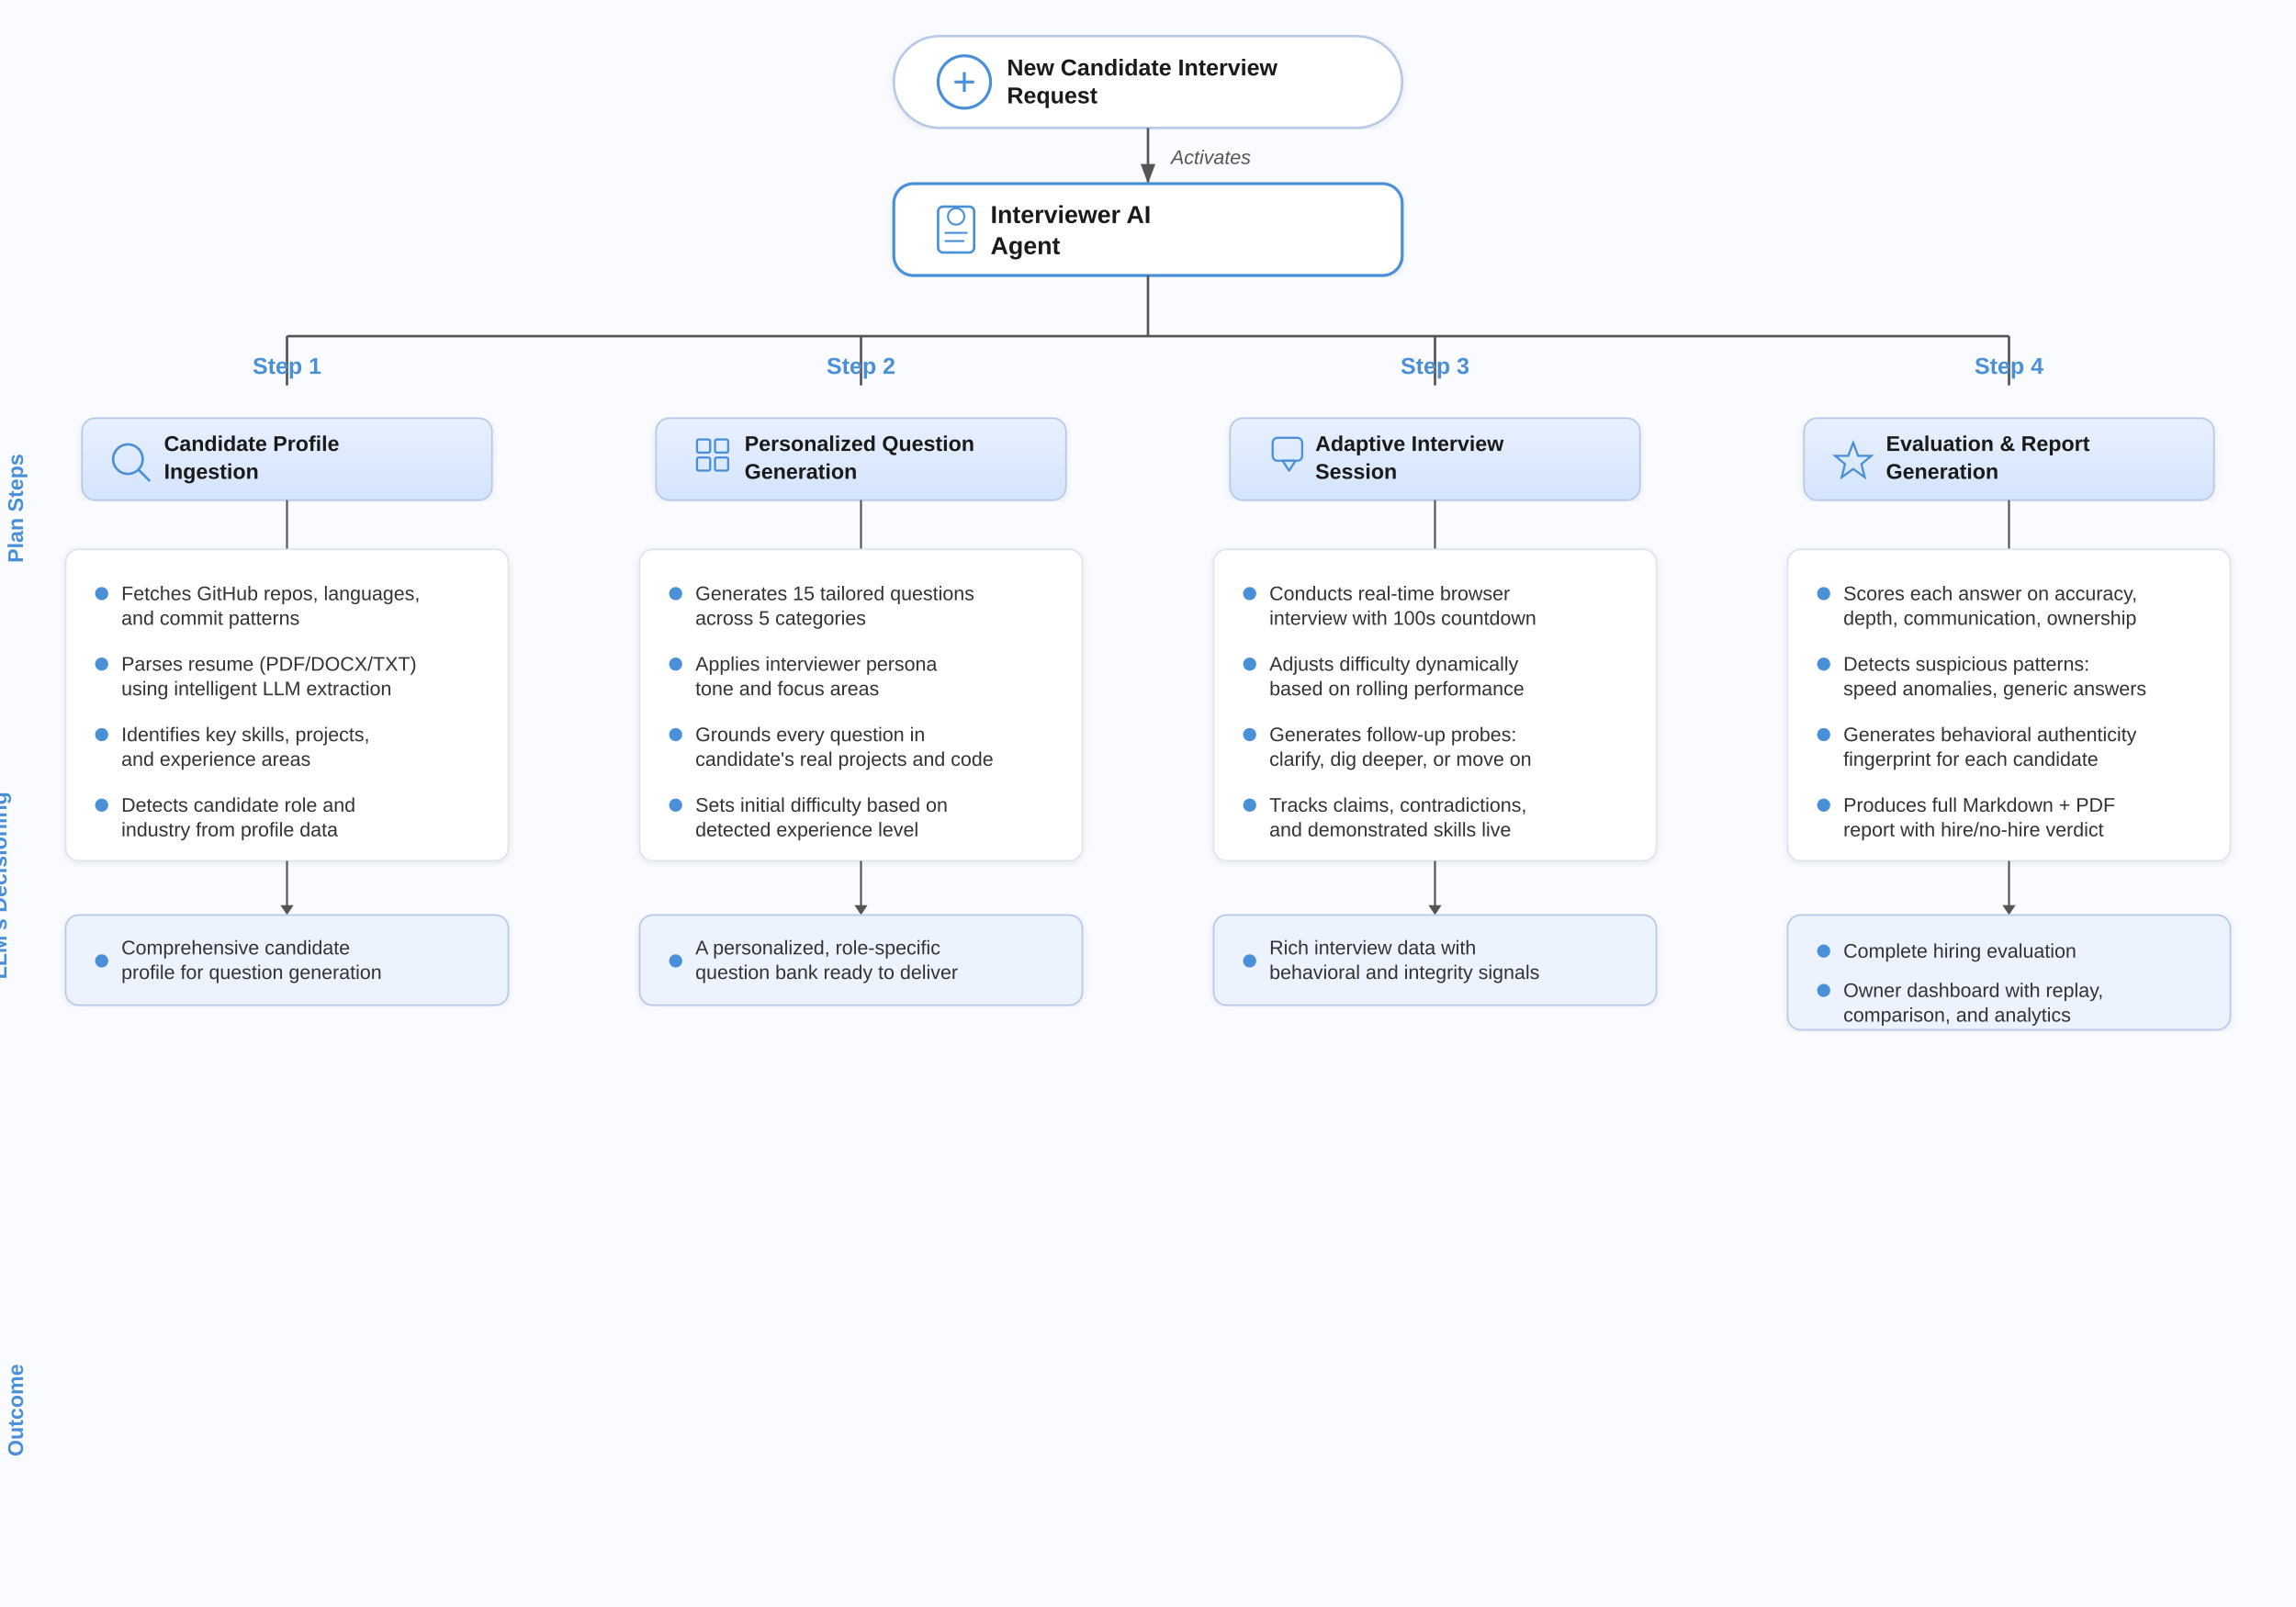
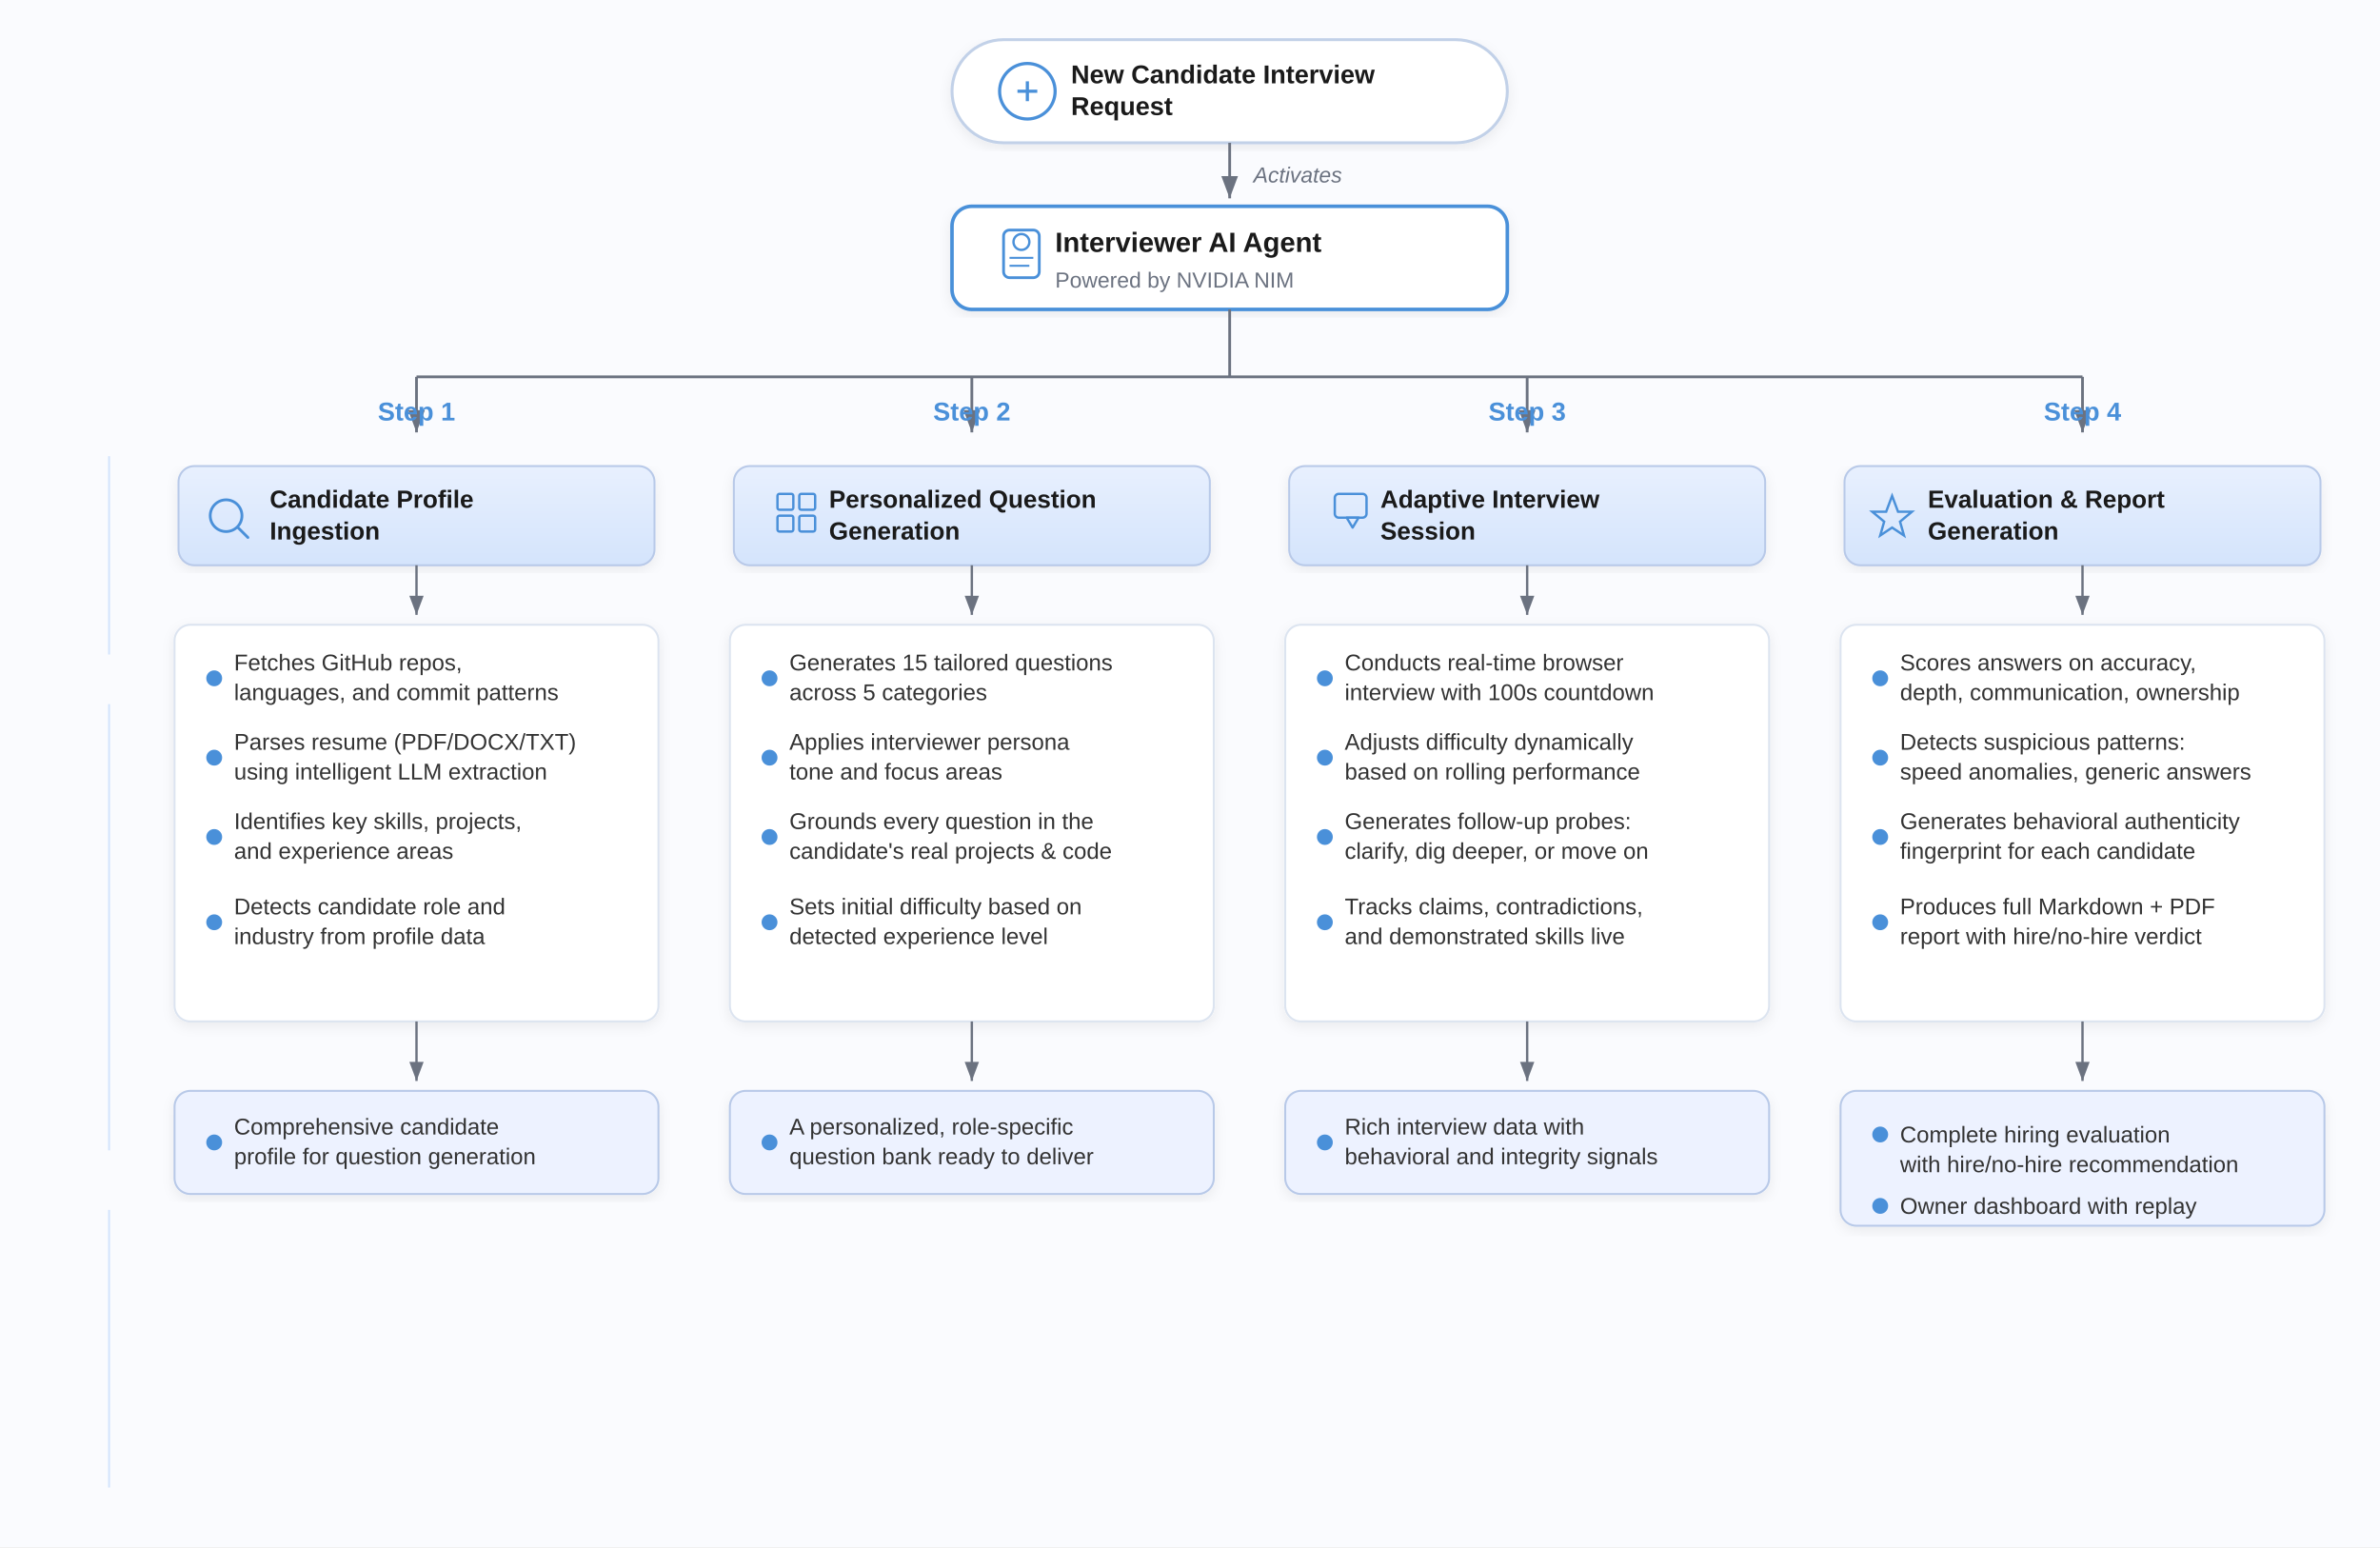
- <svg xmlns="http://www.w3.org/2000/svg" viewBox="0 0 1400 980" font-family="Segoe UI, Arial, sans-serif">
+ <svg xmlns="http://www.w3.org/2000/svg" viewBox="0 0 1200 780" font-family="Segoe UI, Arial, sans-serif">
  <defs>
-     <filter id="shadow" x="-2%" y="-2%" width="104%" height="104%">
-       <feDropShadow dx="0" dy="1" stdDeviation="2" flood-opacity="0.08" />
+     <filter id="shadow" x="-4%" y="-4%" width="108%" height="112%">
+       <feDropShadow dx="0" dy="2" stdDeviation="3" flood-opacity="0.07" />
    </filter>
-     <linearGradient id="headerGrad" x1="0" y1="0" x2="0" y2="1">
-       <stop offset="0%" stop-color="#4A90D9" />
-       <stop offset="100%" stop-color="#357ABD" />
-     </linearGradient>
    <linearGradient id="stepGrad" x1="0" y1="0" x2="0" y2="1">
      <stop offset="0%" stop-color="#E8F0FE" />
      <stop offset="100%" stop-color="#D4E4FC" />
    </linearGradient>
-   </defs>
-   <rect width="1400" height="980" fill="#FAFBFF" rx="0" />
-   <rect x="545" y="22" width="310" height="56" rx="28" fill="white" stroke="#B8C9E8" stroke-width="1.5" filter="url(#shadow)" />
-   <circle cx="588" cy="50" r="16" fill="none" stroke="#4A90D9" stroke-width="1.8" />
-   <line x1="582" y1="50" x2="594" y2="50" stroke="#4A90D9" stroke-width="1.8" />
-   <line x1="588" y1="44" x2="588" y2="56" stroke="#4A90D9" stroke-width="1.8" />
-   <text x="614" y="46" font-size="14" font-weight="600" fill="#1a1a1a">New Candidate Interview</text>
-   <text x="614" y="63" font-size="14" font-weight="600" fill="#1a1a1a">Request</text>
-   <line x1="700" y1="78" x2="700" y2="112" stroke="#555" stroke-width="1.5" marker-end="url(#arrowhead)" />
-   <text x="714" y="100" font-size="12" fill="#555" font-style="italic">Activates</text>
-   <rect x="545" y="112" width="310" height="56" rx="12" fill="white" stroke="#4A90D9" stroke-width="1.8" filter="url(#shadow)" />
-   <rect x="572" y="126" width="22" height="28" rx="3" fill="none" stroke="#4A90D9" stroke-width="1.5" />
-   <circle cx="583" cy="132" r="5" fill="none" stroke="#4A90D9" stroke-width="1.2" />
-   <line x1="576" y1="142" x2="590" y2="142" stroke="#4A90D9" stroke-width="1.2" />
-   <line x1="576" y1="147" x2="588" y2="147" stroke="#4A90D9" stroke-width="1.2" />
-   <text x="604" y="136" font-size="15" font-weight="700" fill="#1a1a1a">Interviewer AI</text>
-   <text x="604" y="155" font-size="15" font-weight="700" fill="#1a1a1a">Agent</text>
-   <line x1="700" y1="168" x2="700" y2="205" stroke="#555" stroke-width="1.5" />
-   <line x1="175" y1="205" x2="1225" y2="205" stroke="#555" stroke-width="1.5" />
-   <line x1="175" y1="205" x2="175" y2="235" stroke="#555" stroke-width="1.5" />
-   <line x1="525" y1="205" x2="525" y2="235" stroke="#555" stroke-width="1.5" />
-   <line x1="875" y1="205" x2="875" y2="235" stroke="#555" stroke-width="1.5" />
-   <line x1="1225" y1="205" x2="1225" y2="235" stroke="#555" stroke-width="1.5" />
-   <text x="175" y="228" font-size="14" fill="#4A90D9" font-weight="600" text-anchor="middle">Step 1</text>
-   <text x="525" y="228" font-size="14" fill="#4A90D9" font-weight="600" text-anchor="middle">Step 2</text>
-   <text x="875" y="228" font-size="14" fill="#4A90D9" font-weight="600" text-anchor="middle">Step 3</text>
-   <text x="1225" y="228" font-size="14" fill="#4A90D9" font-weight="600" text-anchor="middle">Step 4</text>
-   <text x="14" y="310" font-size="13" fill="#4A90D9" font-weight="600" transform="rotate(-90,14,310)" text-anchor="middle">Plan Steps</text>
-   <text x="14" y="530" font-size="13" fill="#4A90D9" font-weight="600" transform="rotate(-90,14,540)" text-anchor="middle">LLM's Decisioning</text>
-   <text x="14" y="860" font-size="13" fill="#4A90D9" font-weight="600" transform="rotate(-90,14,860)" text-anchor="middle">Outcome</text>
-   <rect x="50" y="255" width="250" height="50" rx="8" fill="url(#stepGrad)" stroke="#B8C9E8" stroke-width="1" filter="url(#shadow)" />
-   <circle cx="78" cy="280" r="9" fill="none" stroke="#4A90D9" stroke-width="1.5" />
-   <line x1="85" y1="287" x2="91" y2="293" stroke="#4A90D9" stroke-width="1.5" stroke-linecap="round" />
-   <text x="100" y="275" font-size="13" font-weight="700" fill="#1a1a1a">Candidate Profile</text>
-   <text x="100" y="292" font-size="13" font-weight="700" fill="#1a1a1a">Ingestion</text>
-   <line x1="175" y1="305" x2="175" y2="335" stroke="#555" stroke-width="1.2" />
-   <rect x="40" y="335" width="270" height="190" rx="8" fill="white" stroke="#DCE4F0" stroke-width="1" filter="url(#shadow)" />
-   <circle cx="62" cy="362" r="4" fill="#4A90D9" />
-   <text x="74" y="366" font-size="12" fill="#333">Fetches GitHub repos, languages,</text>
-   <text x="74" y="381" font-size="12" fill="#333">and commit patterns</text>
-   <circle cx="62" cy="405" r="4" fill="#4A90D9" />
-   <text x="74" y="409" font-size="12" fill="#333">Parses resume (PDF/DOCX/TXT)</text>
-   <text x="74" y="424" font-size="12" fill="#333">using intelligent LLM extraction</text>
-   <circle cx="62" cy="448" r="4" fill="#4A90D9" />
-   <text x="74" y="452" font-size="12" fill="#333">Identifies key skills, projects,</text>
-   <text x="74" y="467" font-size="12" fill="#333">and experience areas</text>
-   <circle cx="62" cy="491" r="4" fill="#4A90D9" />
-   <text x="74" y="495" font-size="12" fill="#333">Detects candidate role and</text>
-   <text x="74" y="510" font-size="12" fill="#333">industry from profile data</text>
-   <line x1="175" y1="525" x2="175" y2="555" stroke="#555" stroke-width="1.2" />
-   <polygon points="175,558 171,552 179,552" fill="#555" />
-   <rect x="40" y="558" width="270" height="55" rx="8" fill="#EDF2FF" stroke="#B8C9E8" stroke-width="1" filter="url(#shadow)" />
-   <circle cx="62" cy="586" r="4" fill="#4A90D9" />
-   <text x="74" y="582" font-size="12" fill="#333">Comprehensive candidate</text>
-   <text x="74" y="597" font-size="12" fill="#333">profile for question generation</text>
-   <rect x="400" y="255" width="250" height="50" rx="8" fill="url(#stepGrad)" stroke="#B8C9E8" stroke-width="1" filter="url(#shadow)" />
-   <rect x="425" y="268" width="8" height="8" rx="1" fill="none" stroke="#4A90D9" stroke-width="1.3" />
-   <rect x="436" y="268" width="8" height="8" rx="1" fill="none" stroke="#4A90D9" stroke-width="1.3" />
-   <rect x="425" y="279" width="8" height="8" rx="1" fill="none" stroke="#4A90D9" stroke-width="1.3" />
-   <rect x="436" y="279" width="8" height="8" rx="1" fill="none" stroke="#4A90D9" stroke-width="1.3" />
-   <text x="454" y="275" font-size="13" font-weight="700" fill="#1a1a1a">Personalized Question</text>
-   <text x="454" y="292" font-size="13" font-weight="700" fill="#1a1a1a">Generation</text>
-   <line x1="525" y1="305" x2="525" y2="335" stroke="#555" stroke-width="1.2" />
-   <rect x="390" y="335" width="270" height="190" rx="8" fill="white" stroke="#DCE4F0" stroke-width="1" filter="url(#shadow)" />
-   <circle cx="412" cy="362" r="4" fill="#4A90D9" />
-   <text x="424" y="366" font-size="12" fill="#333">Generates 15 tailored questions</text>
-   <text x="424" y="381" font-size="12" fill="#333">across 5 categories</text>
-   <circle cx="412" cy="405" r="4" fill="#4A90D9" />
-   <text x="424" y="409" font-size="12" fill="#333">Applies interviewer persona</text>
-   <text x="424" y="424" font-size="12" fill="#333">tone and focus areas</text>
-   <circle cx="412" cy="448" r="4" fill="#4A90D9" />
-   <text x="424" y="452" font-size="12" fill="#333">Grounds every question in</text>
-   <text x="424" y="467" font-size="12" fill="#333">candidate's real projects and code</text>
-   <circle cx="412" cy="491" r="4" fill="#4A90D9" />
-   <text x="424" y="495" font-size="12" fill="#333">Sets initial difficulty based on</text>
-   <text x="424" y="510" font-size="12" fill="#333">detected experience level</text>
-   <line x1="525" y1="525" x2="525" y2="555" stroke="#555" stroke-width="1.2" />
-   <polygon points="525,558 521,552 529,552" fill="#555" />
-   <rect x="390" y="558" width="270" height="55" rx="8" fill="#EDF2FF" stroke="#B8C9E8" stroke-width="1" filter="url(#shadow)" />
-   <circle cx="412" cy="586" r="4" fill="#4A90D9" />
-   <text x="424" y="582" font-size="12" fill="#333">A personalized, role-specific</text>
-   <text x="424" y="597" font-size="12" fill="#333">question bank ready to deliver</text>
-   <rect x="750" y="255" width="250" height="50" rx="8" fill="url(#stepGrad)" stroke="#B8C9E8" stroke-width="1" filter="url(#shadow)" />
-   <rect x="776" y="267" width="18" height="14" rx="3" fill="none" stroke="#4A90D9" stroke-width="1.3" />
-   <polygon points="782,281 786,287 790,281" fill="none" stroke="#4A90D9" stroke-width="1.3" stroke-linejoin="round" />
-   <text x="802" y="275" font-size="13" font-weight="700" fill="#1a1a1a">Adaptive Interview</text>
-   <text x="802" y="292" font-size="13" font-weight="700" fill="#1a1a1a">Session</text>
-   <line x1="875" y1="305" x2="875" y2="335" stroke="#555" stroke-width="1.2" />
-   <rect x="740" y="335" width="270" height="190" rx="8" fill="white" stroke="#DCE4F0" stroke-width="1" filter="url(#shadow)" />
-   <circle cx="762" cy="362" r="4" fill="#4A90D9" />
-   <text x="774" y="366" font-size="12" fill="#333">Conducts real-time browser</text>
-   <text x="774" y="381" font-size="12" fill="#333">interview with 100s countdown</text>
-   <circle cx="762" cy="405" r="4" fill="#4A90D9" />
-   <text x="774" y="409" font-size="12" fill="#333">Adjusts difficulty dynamically</text>
-   <text x="774" y="424" font-size="12" fill="#333">based on rolling performance</text>
-   <circle cx="762" cy="448" r="4" fill="#4A90D9" />
-   <text x="774" y="452" font-size="12" fill="#333">Generates follow-up probes:</text>
-   <text x="774" y="467" font-size="12" fill="#333">clarify, dig deeper, or move on</text>
-   <circle cx="762" cy="491" r="4" fill="#4A90D9" />
-   <text x="774" y="495" font-size="12" fill="#333">Tracks claims, contradictions,</text>
-   <text x="774" y="510" font-size="12" fill="#333">and demonstrated skills live</text>
-   <line x1="875" y1="525" x2="875" y2="555" stroke="#555" stroke-width="1.2" />
-   <polygon points="875,558 871,552 879,552" fill="#555" />
-   <rect x="740" y="558" width="270" height="55" rx="8" fill="#EDF2FF" stroke="#B8C9E8" stroke-width="1" filter="url(#shadow)" />
-   <circle cx="762" cy="586" r="4" fill="#4A90D9" />
-   <text x="774" y="582" font-size="12" fill="#333">Rich interview data with</text>
-   <text x="774" y="597" font-size="12" fill="#333">behavioral and integrity signals</text>
-   <rect x="1100" y="255" width="250" height="50" rx="8" fill="url(#stepGrad)" stroke="#B8C9E8" stroke-width="1" filter="url(#shadow)" />
-   <polygon points="1130,270 1133,278 1141,278 1135,283 1137,291 1130,286 1123,291 1125,283 1119,278 1127,278" fill="none" stroke="#4A90D9" stroke-width="1.3" />
-   <text x="1150" y="275" font-size="13" font-weight="700" fill="#1a1a1a">Evaluation &amp; Report</text>
-   <text x="1150" y="292" font-size="13" font-weight="700" fill="#1a1a1a">Generation</text>
-   <line x1="1225" y1="305" x2="1225" y2="335" stroke="#555" stroke-width="1.2" />
-   <rect x="1090" y="335" width="270" height="190" rx="8" fill="white" stroke="#DCE4F0" stroke-width="1" filter="url(#shadow)" />
-   <circle cx="1112" cy="362" r="4" fill="#4A90D9" />
-   <text x="1124" y="366" font-size="12" fill="#333">Scores each answer on accuracy,</text>
-   <text x="1124" y="381" font-size="12" fill="#333">depth, communication, ownership</text>
-   <circle cx="1112" cy="405" r="4" fill="#4A90D9" />
-   <text x="1124" y="409" font-size="12" fill="#333">Detects suspicious patterns:</text>
-   <text x="1124" y="424" font-size="12" fill="#333">speed anomalies, generic answers</text>
-   <circle cx="1112" cy="448" r="4" fill="#4A90D9" />
-   <text x="1124" y="452" font-size="12" fill="#333">Generates behavioral authenticity</text>
-   <text x="1124" y="467" font-size="12" fill="#333">fingerprint for each candidate</text>
-   <circle cx="1112" cy="491" r="4" fill="#4A90D9" />
-   <text x="1124" y="495" font-size="12" fill="#333">Produces full Markdown + PDF</text>
-   <text x="1124" y="510" font-size="12" fill="#333">report with hire/no-hire verdict</text>
-   <line x1="1225" y1="525" x2="1225" y2="555" stroke="#555" stroke-width="1.2" />
-   <polygon points="1225,558 1221,552 1229,552" fill="#555" />
-   <rect x="1090" y="558" width="270" height="70" rx="8" fill="#EDF2FF" stroke="#B8C9E8" stroke-width="1" filter="url(#shadow)" />
-   <circle cx="1112" cy="580" r="4" fill="#4A90D9" />
-   <text x="1124" y="584" font-size="12" fill="#333">Complete hiring evaluation</text>
-   <circle cx="1112" cy="604" r="4" fill="#4A90D9" />
-   <text x="1124" y="608" font-size="12" fill="#333">Owner dashboard with replay,</text>
-   <text x="1124" y="623" font-size="12" fill="#333">comparison, and analytics</text>
-   <defs>
-     <marker id="arrowhead" markerWidth="8" markerHeight="6" refX="8" refY="3" orient="auto">
-       <polygon points="0 0, 8 3, 0 6" fill="#555" />
+     <marker id="arrow" markerWidth="8" markerHeight="6" refX="8" refY="3" orient="auto">
+       <polygon points="0 0, 8 3, 0 6" fill="#6B7280" />
    </marker>
  </defs>
+   <rect width="1200" height="780" fill="#FAFBFE" />
+   <rect x="480" y="20" width="280" height="52" rx="26" fill="white" stroke="#C2D1E8" stroke-width="1.5" filter="url(#shadow)" />
+   <circle cx="518" cy="46" r="14" fill="none" stroke="#4A90D9" stroke-width="1.6" />
+   <line x1="513" y1="46" x2="523" y2="46" stroke="#4A90D9" stroke-width="1.6" />
+   <line x1="518" y1="41" x2="518" y2="51" stroke="#4A90D9" stroke-width="1.6" />
+   <text x="540" y="42" font-size="13" font-weight="600" fill="#1a1a1a">New Candidate Interview</text>
+   <text x="540" y="58" font-size="13" font-weight="600" fill="#1a1a1a">Request</text>
+   <line x1="620" y1="72" x2="620" y2="100" stroke="#6B7280" stroke-width="1.4" marker-end="url(#arrow)" />
+   <text x="632" y="92" font-size="11" fill="#6B7280" font-style="italic">Activates</text>
+   <rect x="480" y="104" width="280" height="52" rx="10" fill="white" stroke="#4A90D9" stroke-width="1.8" filter="url(#shadow)" />
+   <rect x="506" y="116" width="18" height="24" rx="3" fill="none" stroke="#4A90D9" stroke-width="1.4" />
+   <circle cx="515" cy="122" r="4" fill="none" stroke="#4A90D9" stroke-width="1.2" />
+   <line x1="509" y1="130" x2="521" y2="130" stroke="#4A90D9" stroke-width="1" />
+   <line x1="509" y1="134" x2="519" y2="134" stroke="#4A90D9" stroke-width="1" />
+   <text x="532" y="127" font-size="14" font-weight="700" fill="#1a1a1a">Interviewer AI Agent</text>
+   <text x="532" y="145" font-size="11" fill="#6B7280">Powered by NVIDIA NIM</text>
+   <line x1="620" y1="156" x2="620" y2="190" stroke="#6B7280" stroke-width="1.4" />
+   <line x1="210" y1="190" x2="1050" y2="190" stroke="#6B7280" stroke-width="1.4" />
+   <line x1="210" y1="190" x2="210" y2="218" stroke="#6B7280" stroke-width="1.4" marker-end="url(#arrow)" />
+   <line x1="490" y1="190" x2="490" y2="218" stroke="#6B7280" stroke-width="1.4" marker-end="url(#arrow)" />
+   <line x1="770" y1="190" x2="770" y2="218" stroke="#6B7280" stroke-width="1.4" marker-end="url(#arrow)" />
+   <line x1="1050" y1="190" x2="1050" y2="218" stroke="#6B7280" stroke-width="1.4" marker-end="url(#arrow)" />
+   <text x="210" y="212" font-size="13" fill="#4A90D9" font-weight="600" text-anchor="middle">Step 1</text>
+   <text x="490" y="212" font-size="13" fill="#4A90D9" font-weight="600" text-anchor="middle">Step 2</text>
+   <text x="770" y="212" font-size="13" fill="#4A90D9" font-weight="600" text-anchor="middle">Step 3</text>
+   <text x="1050" y="212" font-size="13" fill="#4A90D9" font-weight="600" text-anchor="middle">Step 4</text>
+   <text font-size="12" fill="#4A90D9" font-weight="600" text-anchor="middle" transform="rotate(-90,28,280)">Plan Steps</text>
+   <text font-size="12" fill="#4A90D9" font-weight="600" text-anchor="middle" transform="rotate(-90,28,460)">LLM Decisioning</text>
+   <text font-size="12" fill="#4A90D9" font-weight="600" text-anchor="middle" transform="rotate(-90,28,680)">Outcome</text>
+   <line x1="55" y1="230" x2="55" y2="330" stroke="#D4E4FC" stroke-width="1" />
+   <line x1="55" y1="355" x2="55" y2="580" stroke="#D4E4FC" stroke-width="1" />
+   <line x1="55" y1="610" x2="55" y2="750" stroke="#D4E4FC" stroke-width="1" />
+   <rect x="90" y="235" width="240" height="50" rx="8" fill="url(#stepGrad)" stroke="#B8C9E8" stroke-width="1" filter="url(#shadow)" />
+   <circle cx="114" cy="260" r="8" fill="none" stroke="#4A90D9" stroke-width="1.4" />
+   <line x1="120" y1="266" x2="125" y2="271" stroke="#4A90D9" stroke-width="1.4" stroke-linecap="round" />
+   <text x="136" y="256" font-size="12.5" font-weight="700" fill="#1a1a1a">Candidate Profile</text>
+   <text x="136" y="272" font-size="12.5" font-weight="700" fill="#1a1a1a">Ingestion</text>
+   <line x1="210" y1="285" x2="210" y2="310" stroke="#6B7280" stroke-width="1.2" marker-end="url(#arrow)" />
+   <rect x="88" y="315" width="244" height="200" rx="8" fill="white" stroke="#DCE4F0" stroke-width="1" filter="url(#shadow)" />
+   <circle cx="108" cy="342" r="4" fill="#4A90D9" />
+   <text x="118" y="338" font-size="11.5" fill="#333">Fetches GitHub repos,</text>
+   <text x="118" y="353" font-size="11.5" fill="#333">languages, and commit patterns</text>
+   <circle cx="108" cy="382" r="4" fill="#4A90D9" />
+   <text x="118" y="378" font-size="11.5" fill="#333">Parses resume (PDF/DOCX/TXT)</text>
+   <text x="118" y="393" font-size="11.5" fill="#333">using intelligent LLM extraction</text>
+   <circle cx="108" cy="422" r="4" fill="#4A90D9" />
+   <text x="118" y="418" font-size="11.5" fill="#333">Identifies key skills, projects,</text>
+   <text x="118" y="433" font-size="11.5" fill="#333">and experience areas</text>
+   <circle cx="108" cy="465" r="4" fill="#4A90D9" />
+   <text x="118" y="461" font-size="11.5" fill="#333">Detects candidate role and</text>
+   <text x="118" y="476" font-size="11.5" fill="#333">industry from profile data</text>
+   <line x1="210" y1="515" x2="210" y2="545" stroke="#6B7280" stroke-width="1.2" marker-end="url(#arrow)" />
+   <rect x="88" y="550" width="244" height="52" rx="8" fill="#EDF2FF" stroke="#B8C9E8" stroke-width="1" filter="url(#shadow)" />
+   <circle cx="108" cy="576" r="4" fill="#4A90D9" />
+   <text x="118" y="572" font-size="11.5" fill="#333">Comprehensive candidate</text>
+   <text x="118" y="587" font-size="11.5" fill="#333">profile for question generation</text>
+   <rect x="370" y="235" width="240" height="50" rx="8" fill="url(#stepGrad)" stroke="#B8C9E8" stroke-width="1" filter="url(#shadow)" />
+   <rect x="392" y="249" width="8" height="8" rx="1" fill="none" stroke="#4A90D9" stroke-width="1.2" />
+   <rect x="403" y="249" width="8" height="8" rx="1" fill="none" stroke="#4A90D9" stroke-width="1.2" />
+   <rect x="392" y="260" width="8" height="8" rx="1" fill="none" stroke="#4A90D9" stroke-width="1.2" />
+   <rect x="403" y="260" width="8" height="8" rx="1" fill="none" stroke="#4A90D9" stroke-width="1.2" />
+   <text x="418" y="256" font-size="12.5" font-weight="700" fill="#1a1a1a">Personalized Question</text>
+   <text x="418" y="272" font-size="12.5" font-weight="700" fill="#1a1a1a">Generation</text>
+   <line x1="490" y1="285" x2="490" y2="310" stroke="#6B7280" stroke-width="1.2" marker-end="url(#arrow)" />
+   <rect x="368" y="315" width="244" height="200" rx="8" fill="white" stroke="#DCE4F0" stroke-width="1" filter="url(#shadow)" />
+   <circle cx="388" cy="342" r="4" fill="#4A90D9" />
+   <text x="398" y="338" font-size="11.5" fill="#333">Generates 15 tailored questions</text>
+   <text x="398" y="353" font-size="11.5" fill="#333">across 5 categories</text>
+   <circle cx="388" cy="382" r="4" fill="#4A90D9" />
+   <text x="398" y="378" font-size="11.5" fill="#333">Applies interviewer persona</text>
+   <text x="398" y="393" font-size="11.5" fill="#333">tone and focus areas</text>
+   <circle cx="388" cy="422" r="4" fill="#4A90D9" />
+   <text x="398" y="418" font-size="11.5" fill="#333">Grounds every question in the</text>
+   <text x="398" y="433" font-size="11.5" fill="#333">candidate's real projects &amp; code</text>
+   <circle cx="388" cy="465" r="4" fill="#4A90D9" />
+   <text x="398" y="461" font-size="11.5" fill="#333">Sets initial difficulty based on</text>
+   <text x="398" y="476" font-size="11.5" fill="#333">detected experience level</text>
+   <line x1="490" y1="515" x2="490" y2="545" stroke="#6B7280" stroke-width="1.2" marker-end="url(#arrow)" />
+   <rect x="368" y="550" width="244" height="52" rx="8" fill="#EDF2FF" stroke="#B8C9E8" stroke-width="1" filter="url(#shadow)" />
+   <circle cx="388" cy="576" r="4" fill="#4A90D9" />
+   <text x="398" y="572" font-size="11.5" fill="#333">A personalized, role-specific</text>
+   <text x="398" y="587" font-size="11.5" fill="#333">question bank ready to deliver</text>
+   <rect x="650" y="235" width="240" height="50" rx="8" fill="url(#stepGrad)" stroke="#B8C9E8" stroke-width="1" filter="url(#shadow)" />
+   <rect x="673" y="249" width="16" height="12" rx="2" fill="none" stroke="#4A90D9" stroke-width="1.2" />
+   <polygon points="679,261 682,266 685,261" fill="none" stroke="#4A90D9" stroke-width="1.2" stroke-linejoin="round" />
+   <text x="696" y="256" font-size="12.5" font-weight="700" fill="#1a1a1a">Adaptive Interview</text>
+   <text x="696" y="272" font-size="12.5" font-weight="700" fill="#1a1a1a">Session</text>
+   <line x1="770" y1="285" x2="770" y2="310" stroke="#6B7280" stroke-width="1.2" marker-end="url(#arrow)" />
+   <rect x="648" y="315" width="244" height="200" rx="8" fill="white" stroke="#DCE4F0" stroke-width="1" filter="url(#shadow)" />
+   <circle cx="668" cy="342" r="4" fill="#4A90D9" />
+   <text x="678" y="338" font-size="11.5" fill="#333">Conducts real-time browser</text>
+   <text x="678" y="353" font-size="11.5" fill="#333">interview with 100s countdown</text>
+   <circle cx="668" cy="382" r="4" fill="#4A90D9" />
+   <text x="678" y="378" font-size="11.5" fill="#333">Adjusts difficulty dynamically</text>
+   <text x="678" y="393" font-size="11.5" fill="#333">based on rolling performance</text>
+   <circle cx="668" cy="422" r="4" fill="#4A90D9" />
+   <text x="678" y="418" font-size="11.5" fill="#333">Generates follow-up probes:</text>
+   <text x="678" y="433" font-size="11.5" fill="#333">clarify, dig deeper, or move on</text>
+   <circle cx="668" cy="465" r="4" fill="#4A90D9" />
+   <text x="678" y="461" font-size="11.5" fill="#333">Tracks claims, contradictions,</text>
+   <text x="678" y="476" font-size="11.5" fill="#333">and demonstrated skills live</text>
+   <line x1="770" y1="515" x2="770" y2="545" stroke="#6B7280" stroke-width="1.2" marker-end="url(#arrow)" />
+   <rect x="648" y="550" width="244" height="52" rx="8" fill="#EDF2FF" stroke="#B8C9E8" stroke-width="1" filter="url(#shadow)" />
+   <circle cx="668" cy="576" r="4" fill="#4A90D9" />
+   <text x="678" y="572" font-size="11.5" fill="#333">Rich interview data with</text>
+   <text x="678" y="587" font-size="11.5" fill="#333">behavioral and integrity signals</text>
+   <rect x="930" y="235" width="240" height="50" rx="8" fill="url(#stepGrad)" stroke="#B8C9E8" stroke-width="1" filter="url(#shadow)" />
+   <polygon points="954,250 957,258 964,258 958,263 960,270 954,266 948,270 950,263 944,258 951,258" fill="none" stroke="#4A90D9" stroke-width="1.2" />
+   <text x="972" y="256" font-size="12.5" font-weight="700" fill="#1a1a1a">Evaluation &amp; Report</text>
+   <text x="972" y="272" font-size="12.5" font-weight="700" fill="#1a1a1a">Generation</text>
+   <line x1="1050" y1="285" x2="1050" y2="310" stroke="#6B7280" stroke-width="1.2" marker-end="url(#arrow)" />
+   <rect x="928" y="315" width="244" height="200" rx="8" fill="white" stroke="#DCE4F0" stroke-width="1" filter="url(#shadow)" />
+   <circle cx="948" cy="342" r="4" fill="#4A90D9" />
+   <text x="958" y="338" font-size="11.5" fill="#333">Scores answers on accuracy,</text>
+   <text x="958" y="353" font-size="11.5" fill="#333">depth, communication, ownership</text>
+   <circle cx="948" cy="382" r="4" fill="#4A90D9" />
+   <text x="958" y="378" font-size="11.5" fill="#333">Detects suspicious patterns:</text>
+   <text x="958" y="393" font-size="11.5" fill="#333">speed anomalies, generic answers</text>
+   <circle cx="948" cy="422" r="4" fill="#4A90D9" />
+   <text x="958" y="418" font-size="11.5" fill="#333">Generates behavioral authenticity</text>
+   <text x="958" y="433" font-size="11.5" fill="#333">fingerprint for each candidate</text>
+   <circle cx="948" cy="465" r="4" fill="#4A90D9" />
+   <text x="958" y="461" font-size="11.5" fill="#333">Produces full Markdown + PDF</text>
+   <text x="958" y="476" font-size="11.5" fill="#333">report with hire/no-hire verdict</text>
+   <line x1="1050" y1="515" x2="1050" y2="545" stroke="#6B7280" stroke-width="1.2" marker-end="url(#arrow)" />
+   <rect x="928" y="550" width="244" height="68" rx="8" fill="#EDF2FF" stroke="#B8C9E8" stroke-width="1" filter="url(#shadow)" />
+   <circle cx="948" cy="572" r="4" fill="#4A90D9" />
+   <text x="958" y="576" font-size="11.5" fill="#333">Complete hiring evaluation</text>
+   <text x="958" y="591" font-size="11.5" fill="#333">with hire/no-hire recommendation</text>
+   <circle cx="948" cy="608" r="4" fill="#4A90D9" />
+   <text x="958" y="612" font-size="11.5" fill="#333">Owner dashboard with replay</text>
</svg>
